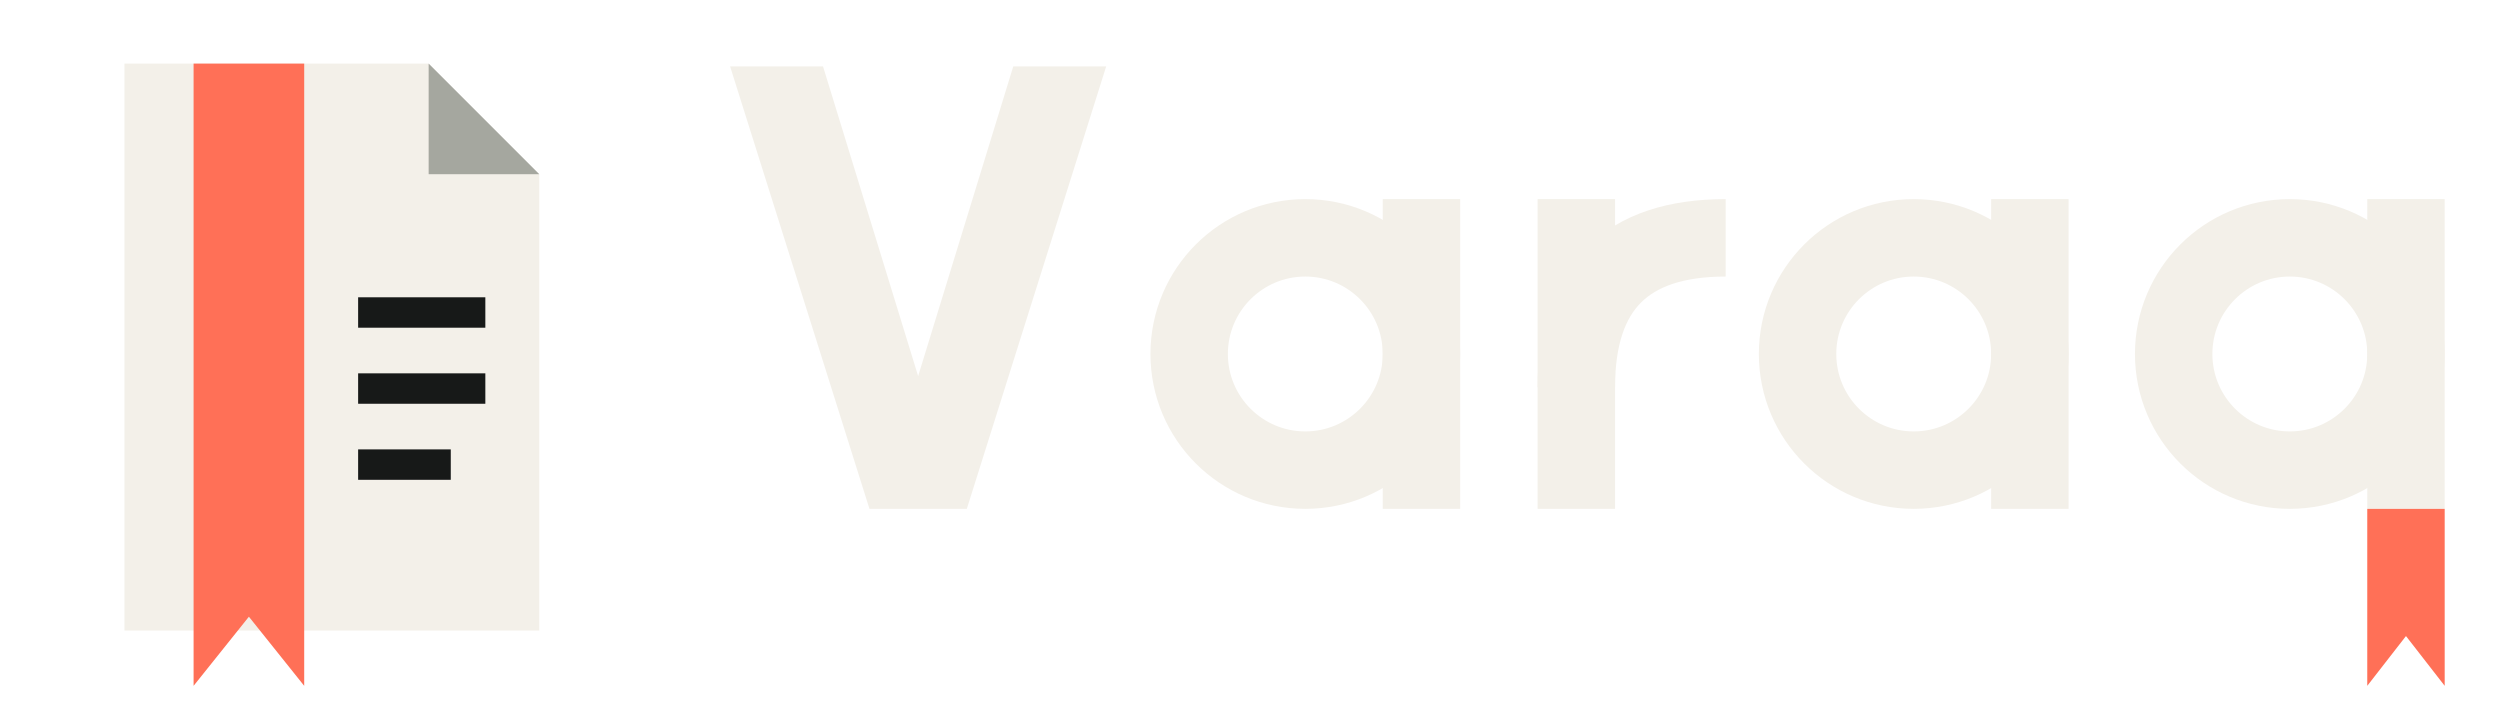
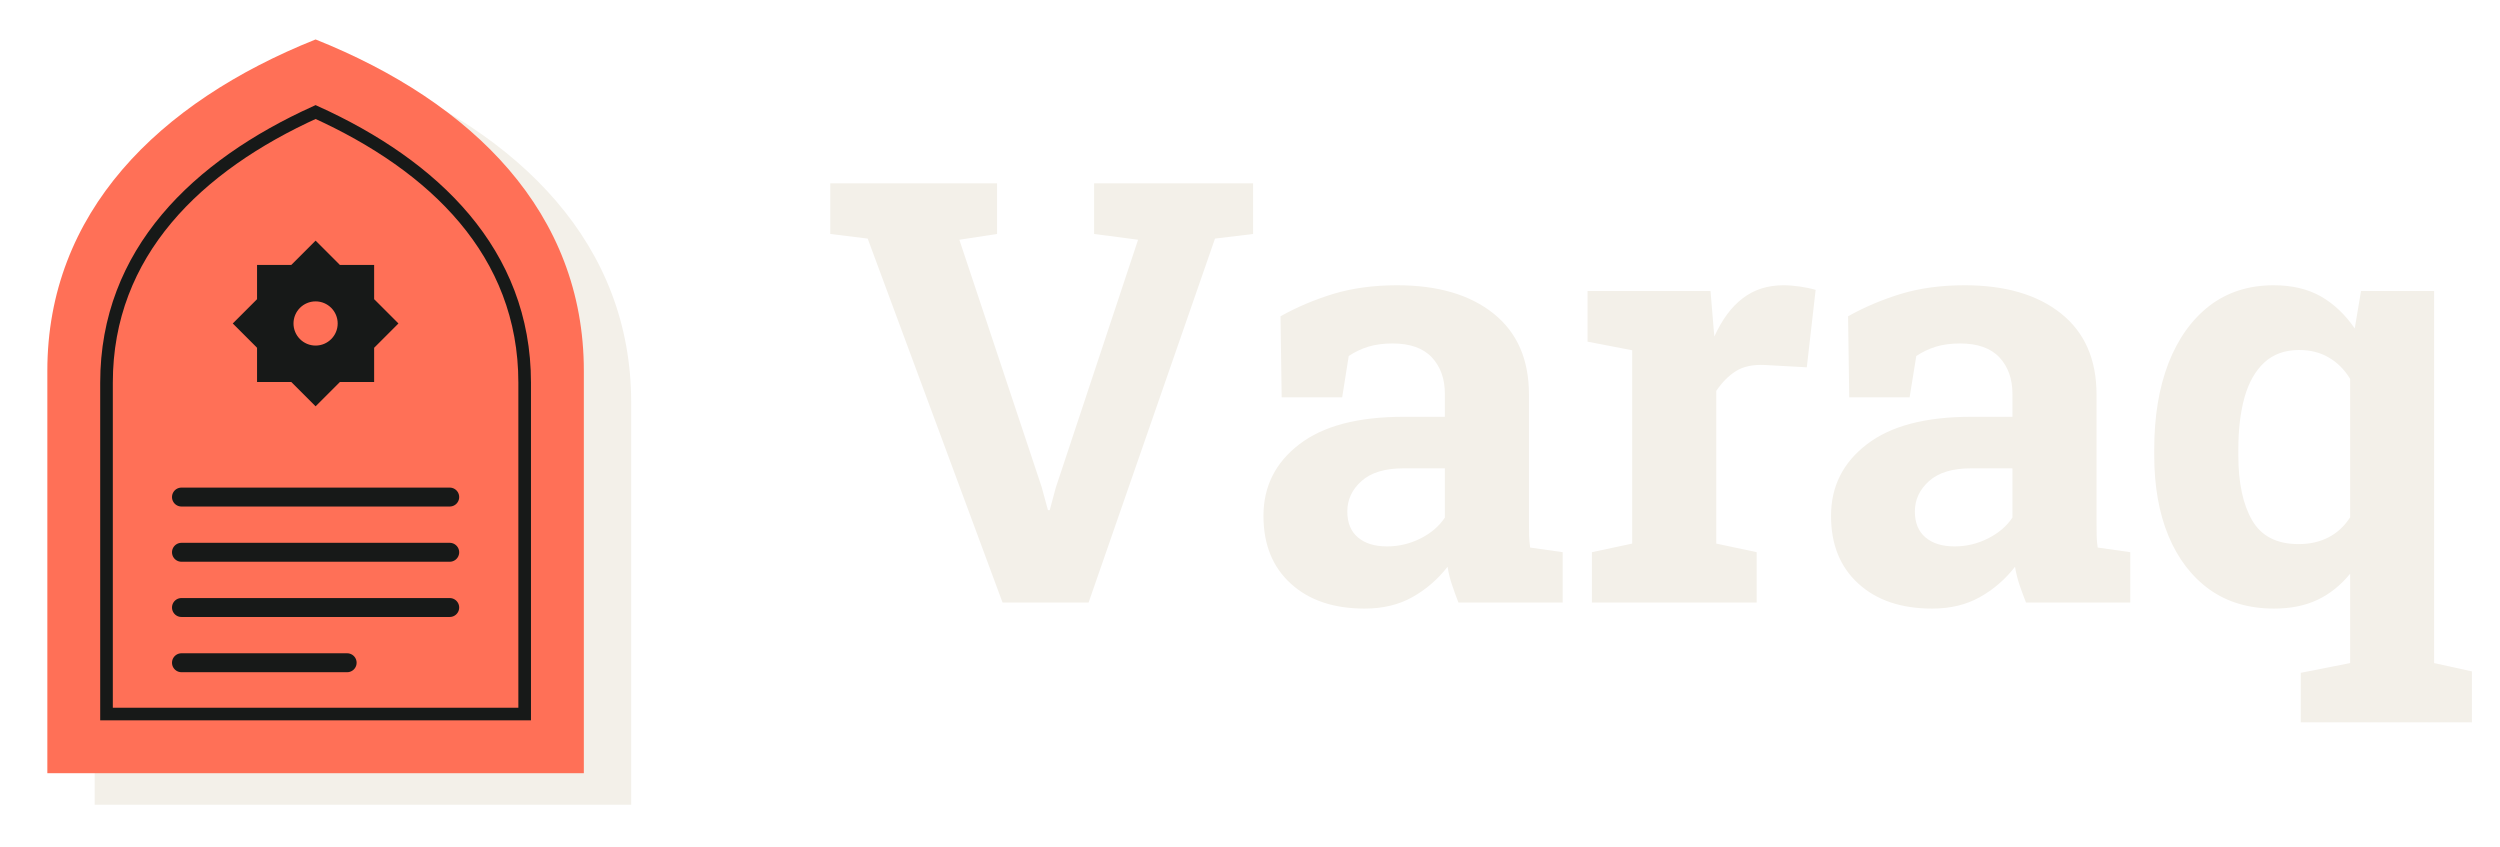
- <svg xmlns="http://www.w3.org/2000/svg" viewBox="0 0 226 64" role="img" aria-label="Varaq">
-   <g transform="translate(0 2) scale(1.25)">
-     <path d="M9 3h22l8 8v33H9z" fill="#F3F0E9" />
-     <path d="M31 3v8h8z" fill="#A5A79F" />
-     <path d="M27 21h7M27 26.5h7M27 32h4.5" stroke="#171918" stroke-width="2.2" stroke-linecap="square" />
-     <path d="M14 3h8v45l-4-5-4 5z" fill="#FF7057" />
+ <svg xmlns="http://www.w3.org/2000/svg" viewBox="0 0 195 66" width="195" height="66" role="img" aria-label="Varaq">
+   <g transform="scale(0.6154)">
+     <path d="M6 98V47C6 27 20 13 40 5C60 13 74 27 74 47V98Z" transform="translate(6 4)" fill="#F3F0E9" />
+     <path d="M6 98V47C6 27 20 13 40 5C60 13 74 27 74 47V98Z" fill="#FF7057" />
+     <path d="M13.5 90.5V48.5C13.5 32 25 21 40 14.2C55 21 66.5 32 66.5 48.5V90.5Z" fill="none" stroke="#171918" stroke-width="1.6" />
+     <path d="M40.00 30.50L50.50 41.00L40.00 51.50L29.50 41.00ZM47.42 33.58L47.42 48.42L32.58 48.42L32.58 33.58Z" fill="#171918" />
+     <circle cx="40" cy="41" r="2.8" fill="#FF7057" />
+     <path d="M23 63h34M23 70h34M23 77h34M23 84h21" stroke="#171918" stroke-width="2.4" stroke-linecap="round" />
  </g>
-   <g transform="translate(66 2)" fill="#F3F0E9">
-     <path d="M0 4h8.4l8.6 28 8.6-28H34L21.4 44h-8.8z" />
-     <circle cx="52" cy="30" r="10.5" fill="none" stroke="#F3F0E9" stroke-width="7" />
-     <rect x="59" y="16" width="7" height="28" />
-     <rect x="73" y="16" width="7" height="28" />
-     <path d="M76.5 33c0-9 4.5-13.5 13.5-13.5" fill="none" stroke="#F3F0E9" stroke-width="7" />
-     <circle cx="107" cy="30" r="10.5" fill="none" stroke="#F3F0E9" stroke-width="7" />
-     <rect x="114" y="16" width="7" height="28" />
-     <circle cx="141" cy="30" r="10.5" fill="none" stroke="#F3F0E9" stroke-width="7" />
-     <rect x="148" y="16" width="7" height="28" />
-     <path d="M148 44h7v16l-3.5-4.5L148 60z" fill="#FF7057" />
-   </g>
+   <path d="M84.91 47L78.20 47L67.68 18.61L64.76 18.25L64.76 14.30L77.77 14.30L77.77 18.25L74.83 18.70L81.25 37.99L81.74 39.79L81.88 39.79L82.35 38.04L88.77 18.70L85.34 18.25L85.34 14.30L97.74 14.30L97.74 18.25L94.77 18.61L84.91 47ZM106.44 47.47L106.44 47.47Q102.82 47.47 100.69 45.53Q98.55 43.59 98.55 40.24L98.55 40.24Q98.55 36.80 101.34 34.66Q104.12 32.51 109.49 32.51L109.49 32.51L112.70 32.51L112.70 30.72Q112.70 28.96 111.68 27.87Q110.66 26.79 108.62 26.79L108.62 26.79Q107.56 26.79 106.73 27.04Q105.90 27.30 105.20 27.77L105.20 27.77L104.69 30.99L99.97 30.99L99.88 24.67Q101.79 23.60 104.01 22.92Q106.24 22.25 108.98 22.25L108.98 22.25Q113.74 22.25 116.50 24.46Q119.26 26.67 119.26 30.78L119.26 30.78L119.26 40.80Q119.26 41.29 119.27 41.78Q119.29 42.26 119.35 42.71L119.35 42.71L121.89 43.07L121.89 47L113.76 47Q113.51 46.37 113.27 45.65Q113.02 44.93 112.91 44.21L112.91 44.21Q111.74 45.70 110.16 46.58Q108.57 47.47 106.44 47.47ZM108.19 42.62L108.19 42.62Q109.56 42.62 110.80 42.00Q112.03 41.38 112.70 40.37L112.70 40.37L112.70 36.53L109.47 36.53Q107.31 36.53 106.20 37.52Q105.09 38.51 105.09 39.90L105.09 39.90Q105.09 41.21 105.91 41.91Q106.73 42.62 108.19 42.62ZM137.02 47L124.17 47L124.17 43.07L127.31 42.40L127.31 27.32L123.83 26.65L123.83 22.70L133.42 22.70L133.67 25.71L133.72 26.25Q134.61 24.27 135.94 23.26Q137.26 22.25 139.11 22.25L139.11 22.25Q139.69 22.25 140.39 22.35Q141.08 22.45 141.62 22.61L141.62 22.61L140.93 28.65L137.67 28.47Q136.28 28.40 135.41 28.94Q134.55 29.48 133.87 30.49L133.87 30.49L133.87 42.40L137.02 43.07L137.02 47ZM150.71 47.47L150.71 47.47Q147.09 47.47 144.96 45.53Q142.82 43.59 142.82 40.24L142.82 40.24Q142.82 36.80 145.61 34.66Q148.39 32.51 153.76 32.51L153.76 32.51L156.97 32.51L156.97 30.72Q156.97 28.96 155.95 27.87Q154.93 26.79 152.88 26.79L152.88 26.79Q151.83 26.79 151.00 27.04Q150.17 27.30 149.47 27.77L149.47 27.77L148.95 30.99L144.24 30.99L144.15 24.67Q146.06 23.60 148.28 22.92Q150.50 22.25 153.24 22.25L153.24 22.25Q158.01 22.25 160.77 24.46Q163.53 26.67 163.53 30.78L163.53 30.78L163.53 40.80Q163.53 41.29 163.54 41.78Q163.55 42.26 163.62 42.71L163.62 42.71L166.16 43.07L166.16 47L158.03 47Q157.78 46.37 157.53 45.65Q157.29 44.93 157.17 44.21L157.17 44.21Q156.01 45.70 154.42 46.58Q152.84 47.47 150.71 47.47ZM152.46 42.62L152.46 42.62Q153.83 42.62 155.06 42.00Q156.30 41.38 156.97 40.37L156.97 40.37L156.97 36.53L153.74 36.53Q151.58 36.53 150.47 37.52Q149.36 38.51 149.36 39.90L149.36 39.90Q149.36 41.21 150.18 41.91Q151.00 42.62 152.46 42.62ZM192.81 56.34L179.46 56.34L179.46 52.48L183.31 51.72L183.31 44.75Q182.21 46.10 180.76 46.79Q179.31 47.47 177.38 47.47L177.38 47.47Q174.43 47.47 172.34 45.98Q170.26 44.48 169.14 41.80Q168.03 39.12 168.03 35.52L168.03 35.52L168.03 35.05Q168.03 31.21 169.14 28.33Q170.26 25.46 172.34 23.85Q174.43 22.25 177.35 22.25L177.35 22.25Q179.49 22.25 181.03 23.12Q182.56 24 183.67 25.62L183.67 25.62L184.16 22.70L189.86 22.70L189.86 51.72L192.81 52.37L192.81 56.34ZM179.29 42.44L179.29 42.44Q180.61 42.44 181.63 41.91Q182.65 41.38 183.31 40.35L183.31 40.35L183.31 29.55Q182.65 28.47 181.65 27.89Q180.66 27.30 179.33 27.30L179.33 27.30Q177.67 27.30 176.61 28.28Q175.56 29.26 175.07 31.00Q174.59 32.74 174.59 35.05L174.59 35.05L174.59 35.52Q174.59 38.73 175.67 40.59Q176.75 42.44 179.29 42.44Z" fill="#F3F0E9" />
</svg>
